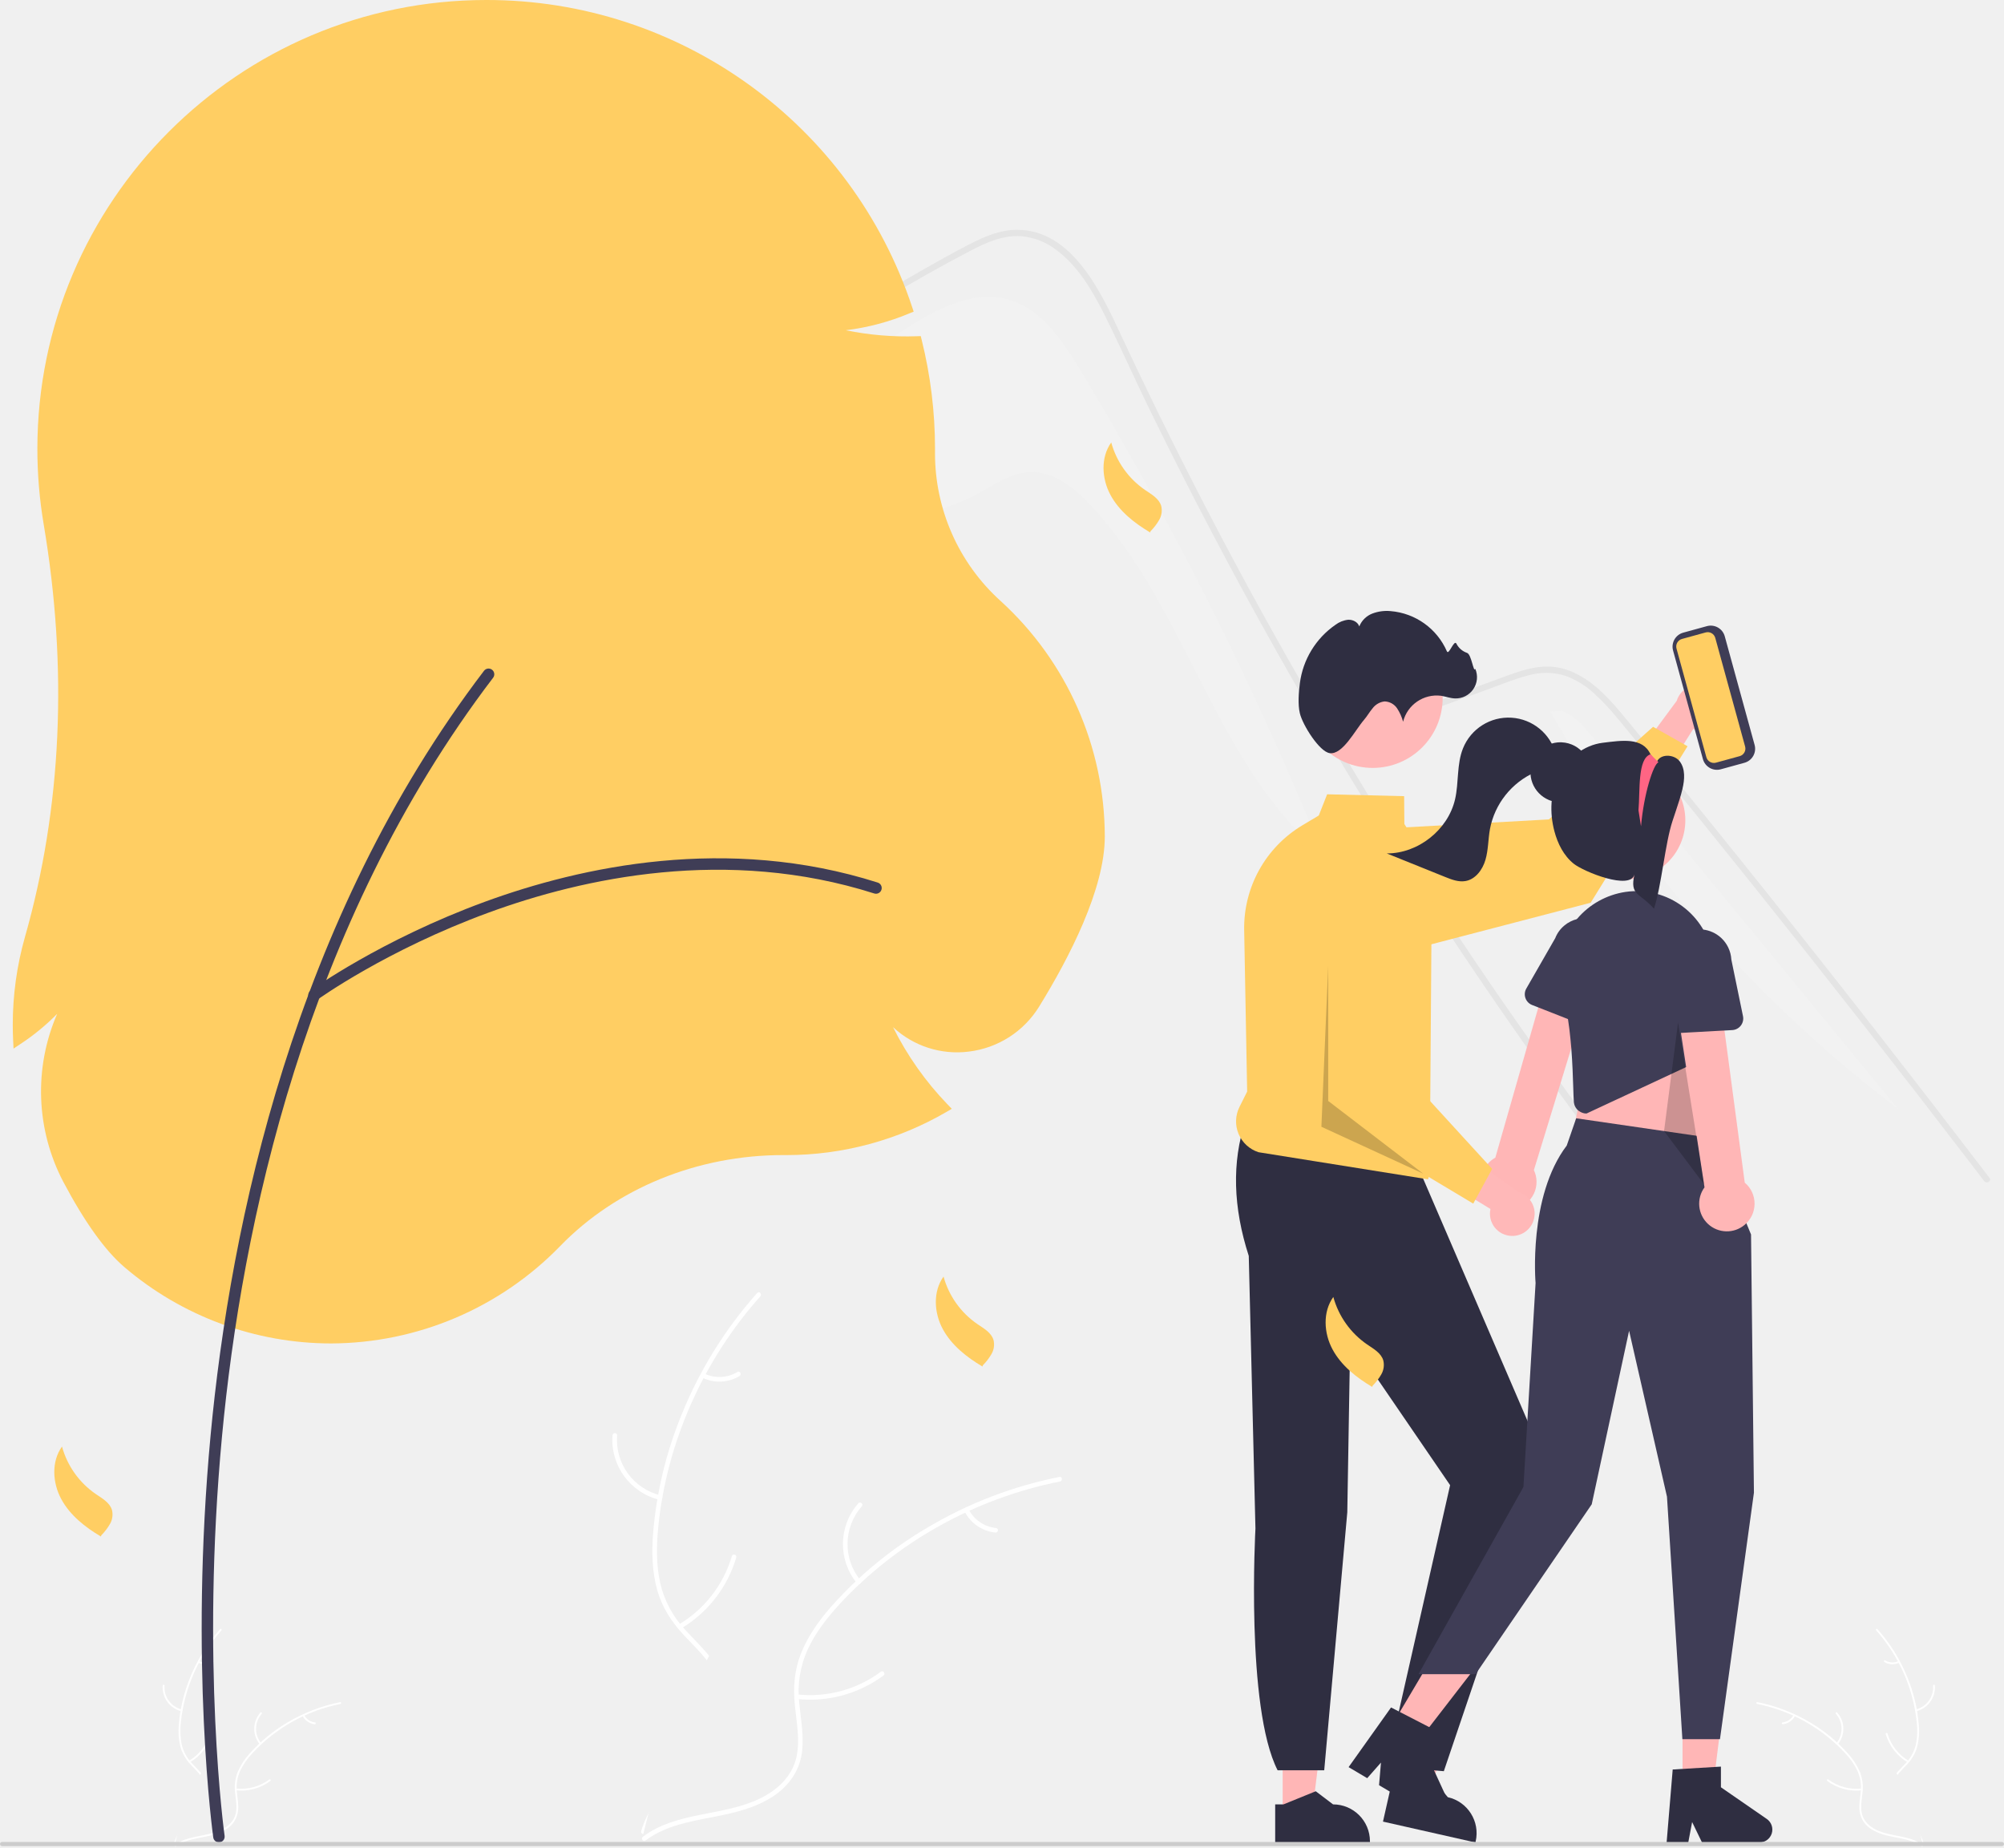
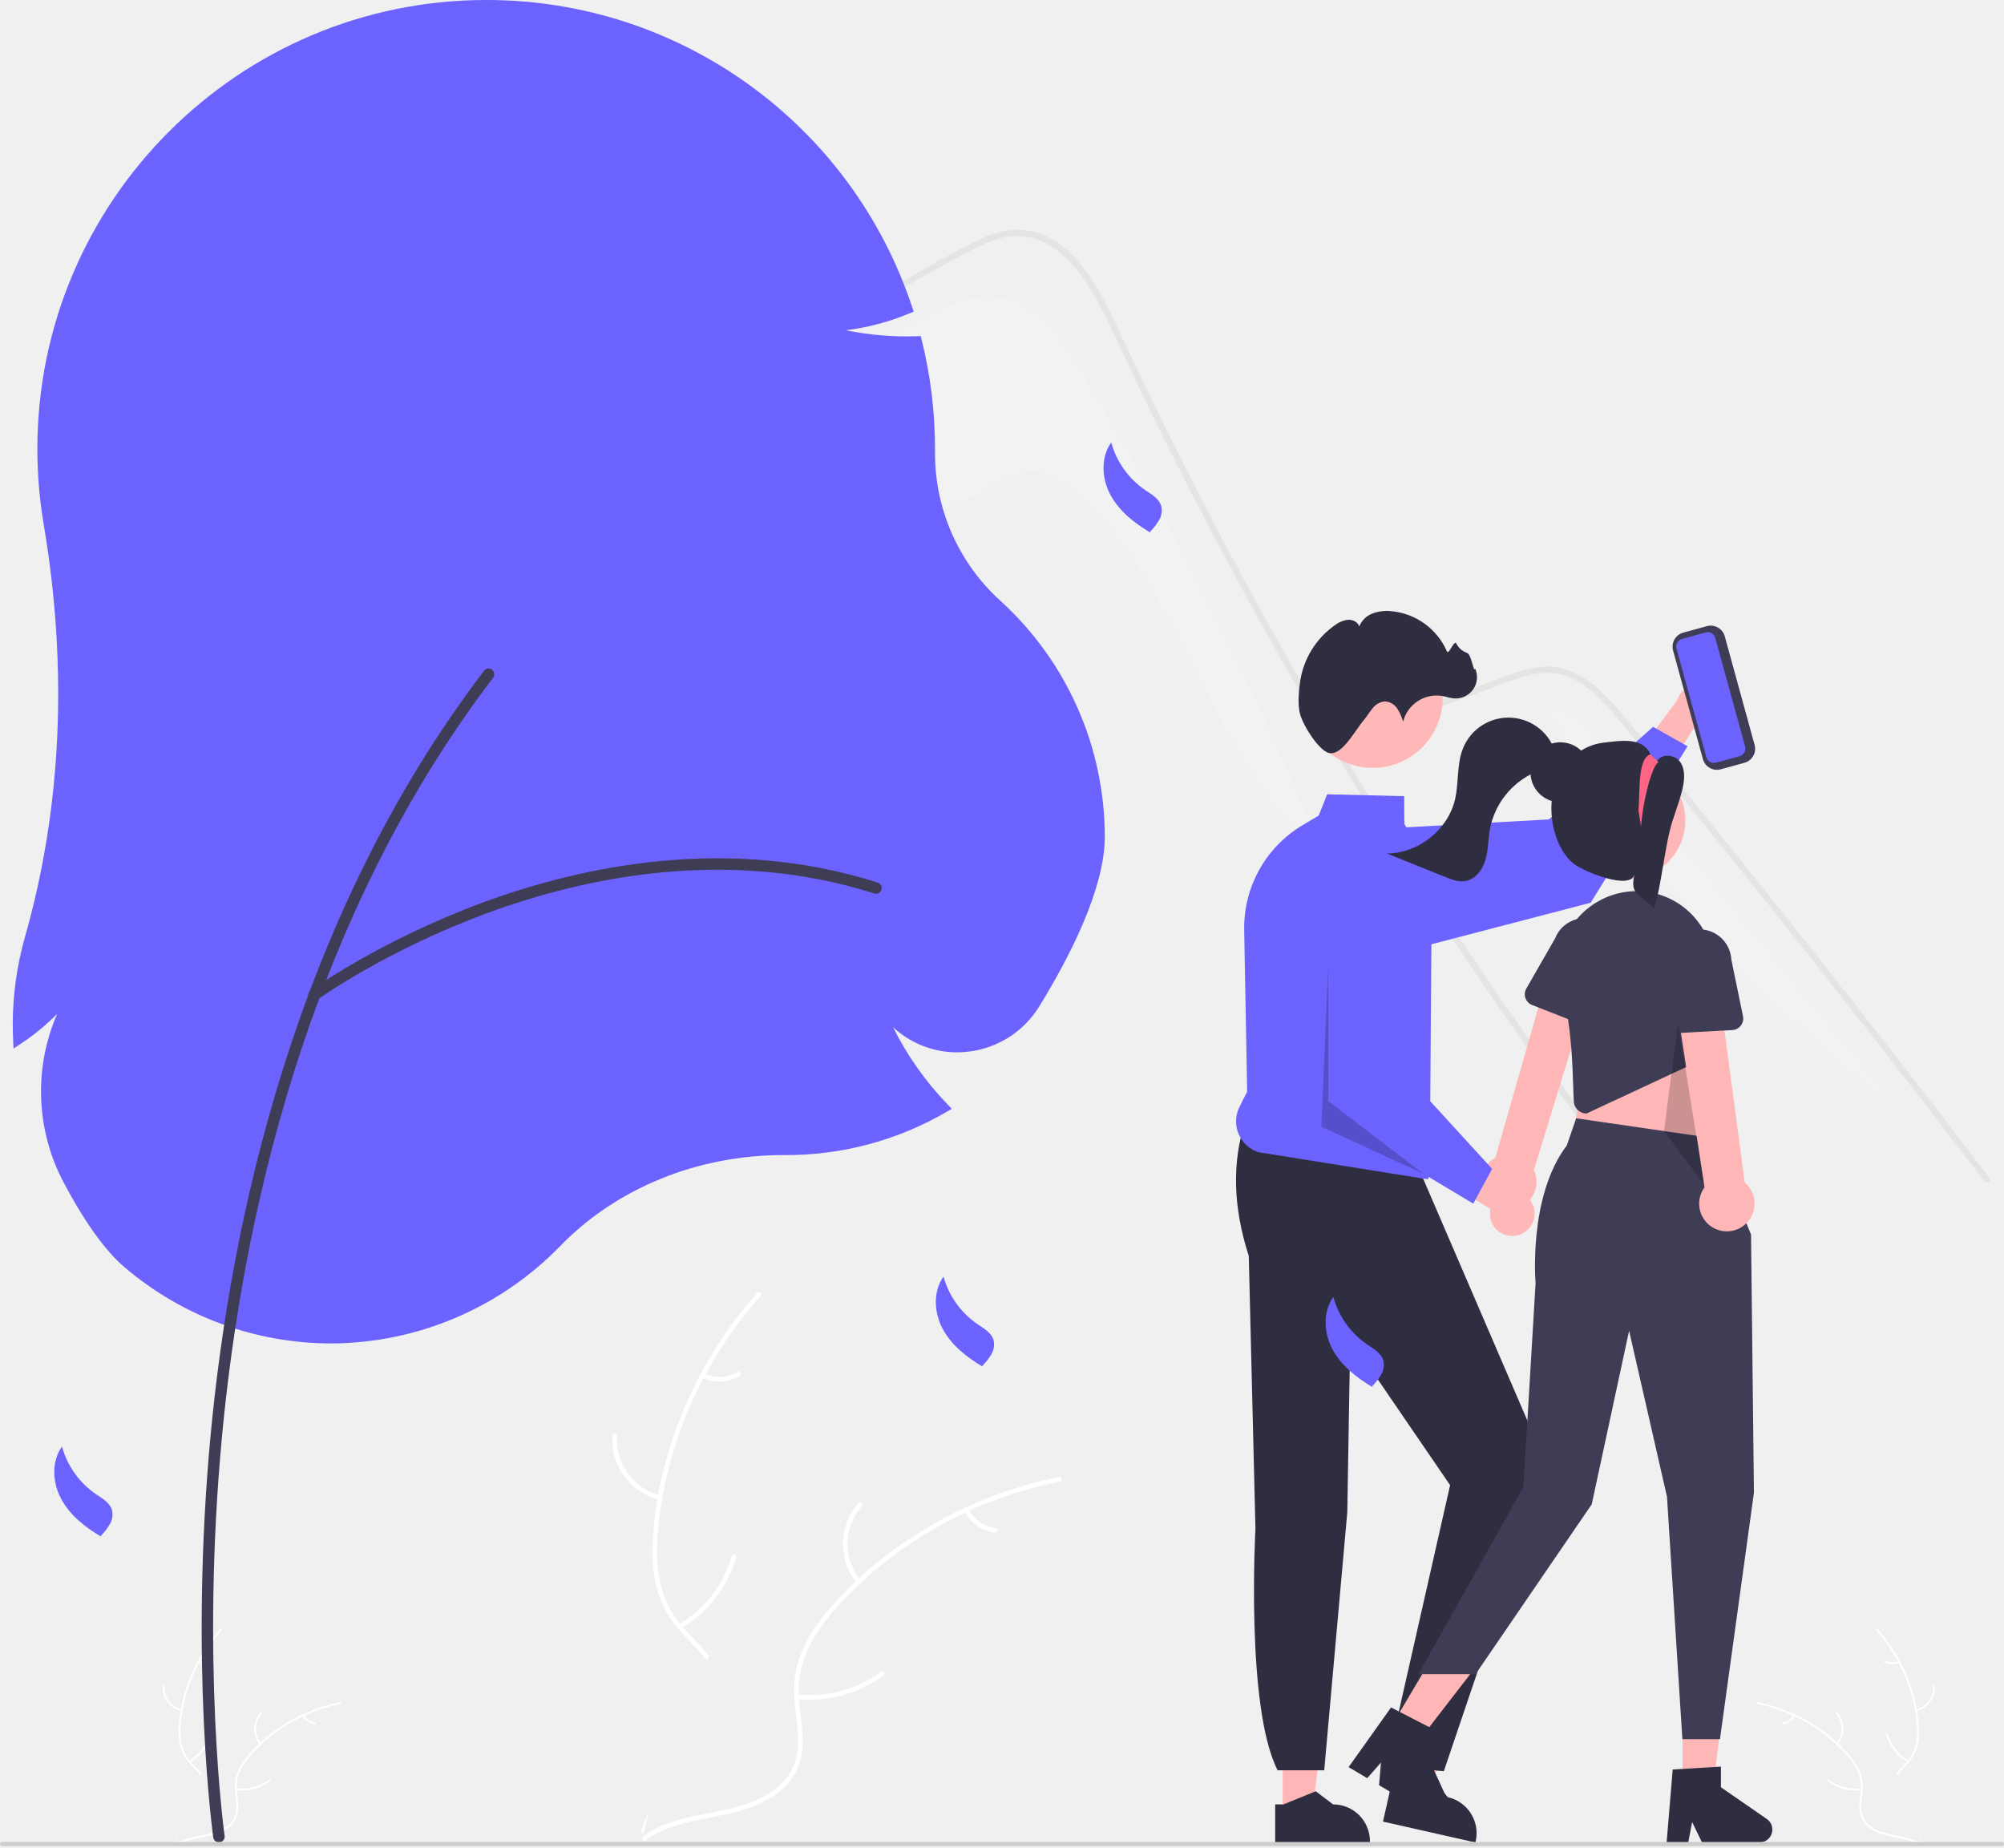
<svg xmlns="http://www.w3.org/2000/svg" data-name="Layer 1" width="884.31" height="815.124" viewBox="0 0 884.31 815.124">
  <path d="M634.169,205.084c-7.669-12.684-16.757-26.228-30.99-30.37-16.482-4.796-33.413,4.732-47.775,14.135A1392.157,1392.157,0,0,0,431.511,280.132l.043.492q46.226-3.188,92.451-6.376c22.265-1.535,45.296-3.283,64.972-13.816,7.467-3.997,14.745-9.336,23.206-9.708,10.512-.462,19.677,6.879,26.88,14.549,42.607,45.371,54.937,114.754,102.738,154.616A1516.994,1516.994,0,0,0,634.169,205.084Z" transform="translate(-157.845 -42.43799)" fill="#f2f2f2" />
  <path d="M896.07,589.913c-4.712-5.95-6.637-7.343-11.285-13.348q-56.764-73.416-106.708-151.792-33.924-53.23-64.483-108.504-14.549-26.278-28.3-52.969-10.67-20.695-20.865-41.638c-1.944-3.988-3.832-7.994-5.711-12.009-4.428-9.442-8.773-18.93-13.439-28.244-5.317-10.616-11.789-21.745-21.553-28.877a29.405,29.405,0,0,0-15.319-5.895c-7.948-.513-15.282,2.769-22.176,6.353-50.439,26.301-97.659,59.276-140.37,96.798A730.778,730.778,0,0,0,331.821,376.378c-1.008,1.439-3.392.064-2.374-1.384q6.009-8.498,12.257-16.813A734.817,734.817,0,0,1,529.304,183.196q18.248-11.826,37.183-22.542c6.362-3.603,12.752-7.16,19.251-10.497,6.371-3.273,13.137-6.215,20.416-6.325,24.77-.385,37.595,27.667,46.405,46.542q4.153,8.911,8.406,17.766,16.075,33.621,33.387,66.628,10.685,20.379,21.837,40.52,34.707,62.718,73.779,122.897c34.506,53.143,68.737,100.089,108.046,149.785C899.095,589.344,897.161,591.306,896.07,589.913Z" transform="translate(-157.845 -42.43799)" fill="#e4e4e4" />
  <path d="M443.415,235.935c-1.439-1.604-2.869-3.209-4.318-4.813-11.422-12.633-23.679-25.118-39.364-32.361a57.11,57.11,0,0,0-23.927-5.546c-8.562.028-16.932,2.273-24.843,5.418-3.74,1.494-7.398,3.19-11.001,4.996-4.116,2.072-8.159,4.281-12.183,6.509q-11.331,6.27-22.368,13.091-21.961,13.572-42.546,29.216-10.671,8.113-20.902,16.758-9.516,8.031-18.646,16.492c-1.302,1.201-3.245-.743-1.944-1.943,1.604-1.494,3.227-2.979,4.85-4.446q6.875-6.215,13.971-12.193,12.939-10.918,26.549-20.993,21.163-15.676,43.783-29.225,11.304-6.765,22.918-12.963c2.338-1.247,4.703-2.466,7.096-3.621a113.115,113.115,0,0,1,16.868-6.866,60.006,60.006,0,0,1,25.476-2.503,66.327,66.327,0,0,1,23.505,8.131c15.401,8.608,27.346,21.919,38.97,34.909C446.532,235.303,444.598,237.255,443.415,235.935Z" transform="translate(-157.845 -42.43799)" fill="#e4e4e4" />
  <path d="M758.976,366.842l36.905-13.498,18.323-6.702c5.968-2.183,11.921-4.667,18.09-6.23a28.539,28.539,0,0,1,16.374.209,37.738,37.738,0,0,1,12.771,7.917,103.64,103.64,0,0,1,10.475,11.186c3.989,4.794,7.92,9.639,11.868,14.467q24.441,29.891,48.563,60.041,24.121,30.15,47.92,60.556,23.857,30.48,47.385,61.216,2.882,3.765,5.76,7.534c1.06,1.388,3.449.02,2.375-1.388q-23.702-31.044-47.735-61.835-24.092-30.864-48.516-61.466-24.424-30.601-49.179-60.937-6.167-7.558-12.354-15.099c-3.48-4.241-6.92-8.527-10.736-12.474-7.005-7.245-15.758-13.648-26.234-13.822-6.16-.102-12.121,1.852-17.844,3.923-6.17,2.232-12.325,4.506-18.486,6.759L767.535,360.792l-9.291,3.398c-1.649.603-.937,3.262.731,2.652Z" transform="translate(-157.845 -42.43799)" fill="#e4e4e4" />
  <path d="M394.876,214.657c-18.754-9.639-42.771-7.751-60.005,4.291a855.847,855.847,0,0,1,97.371,22.726C418.959,233.89,408.569,221.695,394.876,214.657Z" transform="translate(-157.845 -42.43799)" fill="#f2f2f2" />
  <path d="M334.687,218.915,331.076,221.85c1.221-1.027,2.491-1.99,3.795-2.901C334.81,218.938,334.748,218.926,334.687,218.915Z" transform="translate(-157.845 -42.43799)" fill="#f2f2f2" />
  <path d="M860.048,366.977c-3.633-4.422-7.56-9.052-12.994-10.848l-5.073.2A575.436,575.436,0,0,0,995.248,531.549Q927.648,449.263,860.048,366.977Z" transform="translate(-157.845 -42.43799)" fill="#f2f2f2" />
  <path d="M224.576,803.357c2.256-18.143,13.5-36.02,30.804-41.924a84.237,84.237,0,0,0,.004,57.834c2.659,7.192,6.365,14.914,3.864,22.163-1.556,4.51-5.363,7.961-9.618,10.119-4.255,2.158-8.978,3.186-13.642,4.194l-.918.759C227.667,839.784,222.32,821.5,224.576,803.357Z" transform="translate(-157.845 -42.43799)" fill="#f0f0f0" />
  <path d="M255.551,761.776a72,72,0,0,0-17.899,40.521,31.006,31.006,0,0,0,.353,9.708,17.783,17.783,0,0,0,4.423,8.248c1.993,2.19,4.286,4.2,5.713,6.836a10.889,10.889,0,0,1,.532,8.889c-1.259,3.612-3.741,6.556-6.269,9.351-2.806,3.103-5.77,6.282-6.963,10.395-.145.498-.909.245-.765-.253,2.075-7.157,9.023-11.223,12.336-17.669,1.546-3.008,2.195-6.5.746-9.675-1.267-2.777-3.63-4.851-5.668-7.051a18.976,18.976,0,0,1-4.625-7.904,28.664,28.664,0,0,1-.725-9.659,69.852,69.852,0,0,1,5.102-21.228,73.276,73.276,0,0,1,13.176-21.115c.345-.386.875.221.533.604Z" transform="translate(-157.845 -42.43799)" fill="#fff" />
  <path d="M237.869,797.421a10.802,10.802,0,0,1-8.223-11.316c.041-.517.846-.477.805.04a10.003,10.003,0,0,0,7.67,10.51c.504.12.249.884-.253.765Z" transform="translate(-157.845 -42.43799)" fill="#fff" />
  <path d="M241.271,819.276a20.82,20.82,0,0,0,9.298-11.991c.146-.498.911-.245.765.253a21.656,21.656,0,0,1-9.7,12.458c-.447.265-.807-.456-.362-.72Z" transform="translate(-157.845 -42.43799)" fill="#fff" />
  <path d="M245.745,775.312a6.115,6.115,0,0,0,5.795-.294c.443-.271.803.451.362.72a6.852,6.852,0,0,1-6.41.34.416.416,0,0,1-.256-.509.405.405,0,0,1,.509-.256Z" transform="translate(-157.845 -42.43799)" fill="#fff" />
  <path d="M308.122,793.839c-.272.177-.544.354-.816.537a80.525,80.525,0,0,0-10.296,8.038c-.252.224-.503.456-.748.687a84.892,84.892,0,0,0-18.437,25.238,82.441,82.441,0,0,0-4.516,11.684c-1.666,5.529-3.033,11.656-6.332,16.179a14.144,14.144,0,0,1-1.102,1.36H236.067c-.068-.034-.136-.061-.204-.095l-1.19.054c.048-.211.102-.428.15-.639.027-.122.061-.245.088-.367.02-.082.041-.163.054-.238.007-.027.014-.054.02-.075.014-.075.034-.143.048-.211q.449-1.826.925-3.652c0-.007,0-.007.007-.014A121.217,121.217,0,0,1,246.167,825.544c.136-.252.272-.51.422-.762a78.667,78.667,0,0,1,7.066-10.718,69.547,69.547,0,0,1,4.631-5.298,57.832,57.832,0,0,1,14.472-10.84c10.691-5.645,23.068-7.807,34.494-4.359C307.544,793.655,307.83,793.744,308.122,793.839Z" transform="translate(-157.845 -42.43799)" fill="#f0f0f0" />
  <path d="M308.055,794.217a72,72,0,0,0-38.688,21.578,31.006,31.006,0,0,0-5.563,7.964,17.783,17.783,0,0,0-1.435,9.249c.273,2.949.894,5.934.445,8.898a10.889,10.889,0,0,1-4.927,7.418c-3.18,2.126-6.934,2.982-10.635,3.692-4.109.788-8.389,1.542-11.818,4.108-.415.311-.874-.352-.459-.662,5.966-4.465,13.961-3.528,20.488-6.68,3.045-1.471,5.666-3.868,6.421-7.276.66-2.98.022-6.059-.28-9.042a18.976,18.976,0,0,1,1.066-9.095,28.664,28.664,0,0,1,5.237-8.148A69.853,69.853,0,0,1,284.76,802.34a73.276,73.276,0,0,1,23.233-8.926c.507-.101.566.704.062.804Z" transform="translate(-157.845 -42.43799)" fill="#fff" />
  <path d="M272.476,812.032a10.802,10.802,0,0,1,.248-13.986c.344-.388.963.128.619.517a10.003,10.003,0,0,0-.204,13.01c.331.399-.334.856-.662.459Z" transform="translate(-157.845 -42.43799)" fill="#fff" />
  <path d="M262.033,831.53a20.82,20.82,0,0,0,14.643-3.976c.417-.309.875.353.459.662a21.656,21.656,0,0,1-15.246,4.107c-.516-.057-.37-.85.144-.793Z" transform="translate(-157.845 -42.43799)" fill="#fff" />
  <path d="M292.076,799.121a6.115,6.115,0,0,0,4.804,3.254c.517.051.37.843-.144.793a6.852,6.852,0,0,1-5.322-3.588.416.416,0,0,1,.102-.561.405.405,0,0,1,.561.102Z" transform="translate(-157.845 -42.43799)" fill="#fff" />
  <path d="M1016.728,803.357c-2.256-18.143-13.5-36.02-30.804-41.924a84.237,84.237,0,0,1-.004,57.834c-2.659,7.192-6.365,14.914-3.864,22.163,1.556,4.51,5.363,7.961,9.618,10.119,4.255,2.158,8.978,3.186,13.642,4.194l.918.759C1013.637,839.784,1018.985,821.5,1016.728,803.357Z" transform="translate(-157.845 -42.43799)" fill="#f0f0f0" />
  <path d="M985.753,761.776a72,72,0,0,1,17.899,40.521,31.005,31.005,0,0,1-.353,9.708,17.783,17.783,0,0,1-4.423,8.248c-1.993,2.19-4.286,4.2-5.713,6.836a10.889,10.889,0,0,0-.532,8.889c1.259,3.612,3.741,6.556,6.269,9.351,2.806,3.103,5.77,6.282,6.963,10.395.145.498.909.245.765-.253-2.075-7.157-9.023-11.223-12.336-17.669-1.546-3.008-2.195-6.5-.746-9.675,1.267-2.777,3.63-4.851,5.668-7.051a18.976,18.976,0,0,0,4.625-7.904,28.664,28.664,0,0,0,.725-9.659,69.852,69.852,0,0,0-5.102-21.228,73.276,73.276,0,0,0-13.176-21.115c-.345-.386-.875.221-.533.604Z" transform="translate(-157.845 -42.43799)" fill="#fff" />
  <path d="M1003.435,797.421a10.802,10.802,0,0,0,8.223-11.316c-.041-.517-.846-.477-.805.04a10.003,10.003,0,0,1-7.67,10.51c-.504.12-.249.884.253.765Z" transform="translate(-157.845 -42.43799)" fill="#fff" />
  <path d="M1000.034,819.276a20.82,20.82,0,0,1-9.298-11.991c-.146-.498-.911-.245-.765.253a21.656,21.656,0,0,0,9.7,12.458c.447.265.807-.456.362-.72Z" transform="translate(-157.845 -42.43799)" fill="#fff" />
  <path d="M995.559,775.312a6.115,6.115,0,0,1-5.795-.294c-.443-.271-.803.451-.362.72a6.852,6.852,0,0,0,6.41.34.416.416,0,0,0,.256-.509.405.405,0,0,0-.509-.256Z" transform="translate(-157.845 -42.43799)" fill="#fff" />
  <path d="M933.183,793.839c.272.177.544.354.816.537a80.526,80.526,0,0,1,10.296,8.038c.252.224.503.456.748.687a84.892,84.892,0,0,1,18.437,25.238,82.442,82.442,0,0,1,4.516,11.684c1.666,5.529,3.033,11.656,6.332,16.179A14.143,14.143,0,0,0,975.429,857.562h29.808c.068-.034.136-.061.204-.095l1.19.054c-.048-.211-.102-.428-.15-.639-.027-.122-.061-.245-.088-.367-.02-.082-.041-.163-.054-.238-.007-.027-.014-.054-.02-.075-.014-.075-.034-.143-.048-.211q-.449-1.826-.925-3.652c0-.007,0-.007-.007-.014A121.218,121.218,0,0,0,995.138,825.544c-.136-.252-.272-.51-.422-.762a78.667,78.667,0,0,0-7.066-10.718,69.545,69.545,0,0,0-4.631-5.298,57.832,57.832,0,0,0-14.472-10.84c-10.691-5.645-23.068-7.807-34.494-4.359C933.761,793.655,933.475,793.744,933.183,793.839Z" transform="translate(-157.845 -42.43799)" fill="#f0f0f0" />
  <path d="M933.25,794.217a72,72,0,0,1,38.688,21.578,31.006,31.006,0,0,1,5.563,7.964,17.783,17.783,0,0,1,1.435,9.249c-.273,2.949-.894,5.934-.445,8.898a10.889,10.889,0,0,0,4.927,7.418c3.18,2.126,6.934,2.982,10.635,3.692,4.109.788,8.389,1.542,11.818,4.108.415.311.874-.352.459-.662-5.966-4.465-13.961-3.528-20.488-6.68-3.045-1.471-5.666-3.868-6.421-7.276-.66-2.98-.022-6.059.28-9.042a18.976,18.976,0,0,0-1.066-9.095,28.664,28.664,0,0,0-5.237-8.148A69.852,69.852,0,0,0,956.545,802.34a73.276,73.276,0,0,0-23.233-8.926c-.507-.101-.566.704-.062.804Z" transform="translate(-157.845 -42.43799)" fill="#fff" />
  <path d="M968.828,812.032a10.802,10.802,0,0,0-.248-13.986c-.344-.388-.963.128-.619.517a10.003,10.003,0,0,1,.204,13.01c-.331.399.334.856.662.459Z" transform="translate(-157.845 -42.43799)" fill="#fff" />
  <path d="M979.271,831.53a20.82,20.82,0,0,1-14.643-3.976c-.417-.309-.875.353-.459.662a21.656,21.656,0,0,0,15.246,4.107c.516-.057.37-.85-.144-.793Z" transform="translate(-157.845 -42.43799)" fill="#fff" />
  <path d="M949.229,799.121a6.115,6.115,0,0,1-4.804,3.254c-.517.051-.369.843.144.793a6.852,6.852,0,0,0,5.322-3.588.416.416,0,0,0-.102-.561.405.405,0,0,0-.561.102Z" transform="translate(-157.845 -42.43799)" fill="#fff" />
  <path d="M415.368,719.085c5.681-45.68,33.991-90.689,77.556-105.554a212.088,212.088,0,0,0,.011,145.613c6.694,18.108,16.025,37.551,9.729,55.801-3.918,11.356-13.502,20.044-24.216,25.476-10.714,5.432-22.605,8.022-34.346,10.559l-2.311,1.911C423.151,810.802,409.687,764.766,415.368,719.085Z" transform="translate(-157.845 -42.43799)" fill="#f0f0f0" />
  <path d="M493.357,614.395c-25.112,28.12-41.403,64.445-45.066,102.023-.792,8.124-.888,16.435.888,24.443A44.774,44.774,0,0,0,460.315,761.628c5.019,5.515,10.792,10.574,14.383,17.213,3.785,6.997,3.931,14.948,1.339,22.381-3.171,9.094-9.42,16.507-15.783,23.543-7.065,7.813-14.527,15.815-17.53,26.173-.364,1.255-2.29.617-1.927-.636,5.225-18.02,22.718-28.256,31.06-44.486,3.893-7.573,5.527-16.366,1.877-24.36-3.191-6.991-9.139-12.213-14.27-17.753-5.387-5.817-9.517-12.199-11.645-19.9-2.177-7.878-2.405-16.21-1.824-24.319A175.872,175.872,0,0,1,458.84,666.036a184.493,184.493,0,0,1,33.174-53.163c.867-.971,2.204.557,1.342,1.522Z" transform="translate(-157.845 -42.43799)" fill="#fff" />
  <path d="M448.837,704.14a27.198,27.198,0,0,1-20.703-28.49c.103-1.301,2.13-1.202,2.027.101a25.184,25.184,0,0,0,19.312,26.463c1.27.302.627,2.227-.636,1.927Z" transform="translate(-157.845 -42.43799)" fill="#fff" />
  <path d="M457.402,759.167a52.421,52.421,0,0,0,23.409-30.191c.368-1.254,2.294-.616,1.927.636a54.526,54.526,0,0,1-24.423,31.367c-1.125.667-2.031-1.148-.912-1.812Z" transform="translate(-157.845 -42.43799)" fill="#fff" />
  <path d="M468.668,648.475a15.395,15.395,0,0,0,14.589-.741c1.116-.681,2.021,1.135.912,1.812a17.251,17.251,0,0,1-16.138.855,1.048,1.048,0,0,1-.645-1.281,1.02,1.02,0,0,1,1.281-.645Z" transform="translate(-157.845 -42.43799)" fill="#fff" />
  <path d="M625.717,695.122c-.685.445-1.369.89-2.055,1.353a202.745,202.745,0,0,0-25.923,20.239c-.634.565-1.267,1.147-1.884,1.729a213.739,213.739,0,0,0-46.42,63.543A207.568,207.568,0,0,0,538.066,811.402c-4.195,13.921-7.637,29.348-15.941,40.735a35.609,35.609,0,0,1-2.774,3.425H444.301c-.171-.086-.342-.154-.513-.24l-2.996.137c.12-.531.257-1.079.377-1.61.069-.308.154-.616.222-.925.051-.205.103-.411.137-.599.017-.068.034-.137.051-.188.034-.188.086-.36.12-.531q1.13-4.597,2.328-9.195c0-.017,0-.017.017-.034,6.148-23.338,14.298-46.369,25.684-67.43.343-.634.685-1.284,1.062-1.918a198.065,198.065,0,0,1,17.791-26.986A175.1,175.1,0,0,1,500.242,732.706a145.607,145.607,0,0,1,36.437-27.294c26.917-14.212,58.08-19.657,86.847-10.976C624.262,694.659,624.982,694.882,625.717,695.122Z" transform="translate(-157.845 -42.43799)" fill="#f0f0f0" />
  <path d="M625.549,696.074c-36.981,7.333-71.858,26.528-97.407,54.327-5.524,6.01-10.604,12.588-14.007,20.051a44.774,44.774,0,0,0-3.612,23.286c.687,7.425,2.25,14.94,1.121,22.403-1.191,7.866-5.861,14.302-12.405,18.676-8.007,5.352-17.459,7.508-26.776,9.295-10.345,1.984-21.121,3.881-29.755,10.343-1.046.783-2.2-.886-1.155-1.668,15.021-11.242,35.151-8.883,51.583-16.82,7.668-3.703,14.266-9.74,16.165-18.32,1.661-7.503.056-15.254-.705-22.766-.799-7.888-.254-15.47,2.683-22.9,3.005-7.6,7.839-14.391,13.185-20.516a175.872,175.872,0,0,1,42.434-34.94,184.493,184.493,0,0,1,58.496-22.475c1.277-.253,1.425,1.772.156,2.023Z" transform="translate(-157.845 -42.43799)" fill="#fff" />
  <path d="M535.969,740.927a27.198,27.198,0,0,1,.623-35.212c.866-.977,2.424.323,1.557,1.301A25.184,25.184,0,0,0,537.637,739.772c.832,1.006-.84,2.155-1.668,1.155Z" transform="translate(-157.845 -42.43799)" fill="#fff" />
  <path d="M509.678,790.019a52.421,52.421,0,0,0,36.868-10.012c1.049-.779,2.203.89,1.155,1.668a54.526,54.526,0,0,1-38.385,10.34c-1.3-.144-.931-2.14.362-1.996Z" transform="translate(-157.845 -42.43799)" fill="#fff" />
  <path d="M585.317,708.421a15.395,15.395,0,0,0,12.095,8.192c1.301.128.93,2.123-.362,1.996a17.252,17.252,0,0,1-13.4-9.033,1.048,1.048,0,0,1,.256-1.412,1.02,1.02,0,0,1,1.412.256Z" transform="translate(-157.845 -42.43799)" fill="#fff" />
-   <path d="M647.862,260.803c-3.866-7.158-4.406-16.539.341-23.145a37.481,37.481,0,0,0,14.931,20.959c2.82,1.92,6.157,3.762,7.122,7.035a8.379,8.379,0,0,1-.874,6.15,24.884,24.884,0,0,1-3.861,5.041l-.137.512C658.386,273.207,651.728,267.961,647.862,260.803Z" transform="translate(-157.845 -42.43799)" fill="#ffce63" />
-   <path d="M883.862,608.803c-3.866-7.158-4.406-16.539.341-23.145a37.481,37.481,0,0,0,14.931,20.959c2.82,1.92,6.157,3.762,7.122,7.035a8.379,8.379,0,0,1-.874,6.15,24.884,24.884,0,0,1-3.861,5.041l-.137.512C894.386,621.207,887.728,615.961,883.862,608.803Z" transform="translate(-157.845 -42.43799)" fill="#ffce63" />
-   <path d="M573.862,628.803c-3.866-7.158-4.406-16.539.341-23.145a37.481,37.481,0,0,0,14.931,20.959c2.82,1.92,6.157,3.762,7.122,7.035a8.379,8.379,0,0,1-.874,6.15,24.884,24.884,0,0,1-3.861,5.041l-.137.512C584.386,641.207,577.728,635.961,573.862,628.803Z" transform="translate(-157.845 -42.43799)" fill="#ffce63" />
-   <path d="M304.006,635.162A140.52,140.52,0,0,1,212.678,601.437c-8.49-7.268-17.537-19.902-26.887-37.551a85.876,85.876,0,0,1-2.724-74.138,98.541,98.541,0,0,1-16.273,13.348l-2.975,1.979-.172-3.567c-.113-2.32-.17-4.633-.17-6.873a141.727,141.727,0,0,1,5.38-38.803c16.236-57.068,19.013-118.353,8.251-182.152a200.4,200.4,0,0,1-2.772-33.228c0-109.186,88.846-198.014,198.053-198.014A197.739,197.739,0,0,1,560.423,178.134l.597,1.803-1.76.712a106.136,106.136,0,0,1-28.2,7.5,134.474,134.474,0,0,0,31.444,2.634l1.636-.057.398,1.59a198.919,198.919,0,0,1,5.904,48.135l-.007,1.754a87.707,87.707,0,0,0,28.973,65.397,140.845,140.845,0,0,1,45.951,103.931c0,23.147-15.732,53.531-28.93,74.945a42.379,42.379,0,0,1-31.11,19.927,41.386,41.386,0,0,1-33.401-10.79,136.867,136.867,0,0,0,24.136,34.172l1.801,1.855-2.236,1.303A140.418,140.418,0,0,1,504.834,552.062l-1.457-.004c-37.761,0-73.603,14.629-98.336,40.137A141.589,141.589,0,0,1,304.006,635.162Z" transform="translate(-157.845 -42.43799)" fill="#ffce63" />
+   <path d="M647.862,260.803c-3.866-7.158-4.406-16.539.341-23.145a37.481,37.481,0,0,0,14.931,20.959c2.82,1.92,6.157,3.762,7.122,7.035a8.379,8.379,0,0,1-.874,6.15,24.884,24.884,0,0,1-3.861,5.041l-.137.512C658.386,273.207,651.728,267.961,647.862,260.803Z" transform="translate(-157.845 -42.43799)" fill="#6C63FF" />
+   <path d="M883.862,608.803c-3.866-7.158-4.406-16.539.341-23.145a37.481,37.481,0,0,0,14.931,20.959c2.82,1.92,6.157,3.762,7.122,7.035a8.379,8.379,0,0,1-.874,6.15,24.884,24.884,0,0,1-3.861,5.041l-.137.512C894.386,621.207,887.728,615.961,883.862,608.803Z" transform="translate(-157.845 -42.43799)" fill="#6C63FF" />
+   <path d="M573.862,628.803c-3.866-7.158-4.406-16.539.341-23.145a37.481,37.481,0,0,0,14.931,20.959c2.82,1.92,6.157,3.762,7.122,7.035a8.379,8.379,0,0,1-.874,6.15,24.884,24.884,0,0,1-3.861,5.041l-.137.512C584.386,641.207,577.728,635.961,573.862,628.803Z" transform="translate(-157.845 -42.43799)" fill="#6C63FF" />
+   <path d="M304.006,635.162A140.52,140.52,0,0,1,212.678,601.437c-8.49-7.268-17.537-19.902-26.887-37.551a85.876,85.876,0,0,1-2.724-74.138,98.541,98.541,0,0,1-16.273,13.348l-2.975,1.979-.172-3.567c-.113-2.32-.17-4.633-.17-6.873a141.727,141.727,0,0,1,5.38-38.803c16.236-57.068,19.013-118.353,8.251-182.152a200.4,200.4,0,0,1-2.772-33.228c0-109.186,88.846-198.014,198.053-198.014A197.739,197.739,0,0,1,560.423,178.134l.597,1.803-1.76.712a106.136,106.136,0,0,1-28.2,7.5,134.474,134.474,0,0,0,31.444,2.634l1.636-.057.398,1.59a198.919,198.919,0,0,1,5.904,48.135l-.007,1.754a87.707,87.707,0,0,0,28.973,65.397,140.845,140.845,0,0,1,45.951,103.931c0,23.147-15.732,53.531-28.93,74.945a42.379,42.379,0,0,1-31.11,19.927,41.386,41.386,0,0,1-33.401-10.79,136.867,136.867,0,0,0,24.136,34.172l1.801,1.855-2.236,1.303A140.418,140.418,0,0,1,504.834,552.062l-1.457-.004c-37.761,0-73.603,14.629-98.336,40.137A141.589,141.589,0,0,1,304.006,635.162Z" transform="translate(-157.845 -42.43799)" fill="#6C63FF" />
  <path d="M254.451,855.291a2.527,2.527,0,0,1-2.499-2.171c-.107-.754-10.624-76.603-1.179-177.409,8.723-93.097,36.735-227.189,120.649-337.316a2.527,2.527,0,1,1,4.02,3.064c-83.189,109.177-110.976,242.285-119.637,334.724-9.39,100.219,1.044,175.476,1.151,176.225a2.529,2.529,0,0,1-2.505,2.883Z" transform="translate(-157.845 -42.43799)" fill="#3f3d56" />
  <path d="M296.399,484.014a2.527,2.527,0,0,1-1.488-4.572c.305-.221,31.003-22.34,76.896-39.144,42.425-15.532,106.938-29.613,173.354-8.475a2.527,2.527,0,1,1-1.533,4.816c-65.055-20.703-128.399-6.855-170.083,8.406-45.238,16.564-75.363,38.269-75.662,38.486A2.517,2.517,0,0,1,296.399,484.014Z" transform="translate(-157.845 -42.43799)" fill="#3f3d56" />
  <polygon points="566.009 800.326 578.978 800.325 585.148 750.3 566.007 750.301 566.009 800.326" fill="#ffb6b6" />
  <path d="M720.546,838.53l3.651-0,14.252-5.796,7.639,5.795h.001a16.278,16.278,0,0,1,16.277,16.277v.529l-41.819.002Z" transform="translate(-157.845 -42.43799)" fill="#2f2e41" />
  <polygon points="616.268 792.153 628.919 795.009 645.957 747.572 627.285 743.357 616.268 792.153" fill="#ffb6b6" />
  <path d="M771.819,829.732l3.561.804,15.179-2.514,6.175,7.335.001 0A16.278,16.278,0,0,1,809.026,854.82l-.117.516-40.792-9.21Z" transform="translate(-157.845 -42.43799)" fill="#2f2e41" />
  <path d="M707.428,536.937c-6.081,18.339-5.438,38.246,1.462,59.612l2.949,120.293s-4.394,78.886,9.785,106.645h20.564l10.182-113.849,1.279-76.416L797.737,697.691l-28.081,123.935,25.31,2.263,45.568-134.498L784.312,558.904Z" transform="translate(-157.845 -42.43799)" fill="#2f2e41" />
  <path d="M917.001,355.09a9.8,9.8,0,0,1-12.013,9.029l-18.592,29.449-7.457-16.49,18.798-25.437a9.853,9.853,0,0,1,19.263,3.45Z" transform="translate(-157.845 -42.43799)" fill="#ffb8b8" />
-   <path d="M902.511,371.681l-42.744,69.045-.164.042-86.848,22.648a27.847,27.847,0,0,1-30.645-22.842h0a27.817,27.817,0,0,1,25.867-32.555l73.339-4.055,45.995-40.856Z" transform="translate(-157.845 -42.43799)" fill="#ffce63" />
-   <path d="M787.979,562.757,713.202,550.796a14.273,14.273,0,0,1-8.411-19.978l3.391-6.783-1.317-71.263A52.79,52.79,0,0,1,732.495,406.596l7.292-4.36,3.685-9.358,33.981.829.099,12.274,12.17,19.406-0.0.08-.764,105.622-3.354,10.9,5.071,12.678Z" transform="translate(-157.845 -42.43799)" fill="#ffce63" />
+   <path d="M902.511,371.681l-42.744,69.045-.164.042-86.848,22.648a27.847,27.847,0,0,1-30.645-22.842h0a27.817,27.817,0,0,1,25.867-32.555l73.339-4.055,45.995-40.856Z" transform="translate(-157.845 -42.43799)" fill="#6C63FF" />
+   <path d="M787.979,562.757,713.202,550.796a14.273,14.273,0,0,1-8.411-19.978l3.391-6.783-1.317-71.263A52.79,52.79,0,0,1,732.495,406.596l7.292-4.36,3.685-9.358,33.981.829.099,12.274,12.17,19.406-0.0.08-.764,105.622-3.354,10.9,5.071,12.678Z" transform="translate(-157.845 -42.43799)" fill="#6C63FF" />
  <circle cx="605.73" cy="307.927" r="30.876" fill="#ffb8b8" />
  <path d="M731.424,357.096c-.921-3.88-.498-9.339.022-13.245a37.075,37.075,0,0,1,15.692-25.744,11.304,11.304,0,0,1,5.631-2.238c2.044-.085,4.26,1.009,4.887,2.956a10.132,10.132,0,0,1,5.716-5.668,17.857,17.857,0,0,1,8.137-1.096,29.738,29.738,0,0,1,24.808,17.734c.825,1.959,3.128-5.277,4.173-3.426a8.23,8.23,0,0,0,4.667,4.101c2.047.571,2.879,9.007,3.685,7.04a9.377,9.377,0,0,1-8.965,13.075c-2.084-.078-4.076-.844-6.136-1.174a15.297,15.297,0,0,0-16.748,11.449,20.266,20.266,0,0,0-2.666-5.932,6.859,6.859,0,0,0-5.503-3.024,7.706,7.706,0,0,0-5.296,3.044c-1.359,1.596-2.38,3.458-3.749,5.046-4.018,4.658-9.452,15.52-15.178,14.728C740.084,374.094,732.682,362.393,731.424,357.096Z" transform="translate(-157.845 -42.43799)" fill="#2f2e41" />
-   <path d="M887.143,456.961" transform="translate(-157.845 -42.43799)" fill="#ffce63" />
+   <path d="M887.143,456.961" transform="translate(-157.845 -42.43799)" fill="#6C63FF" />
  <path d="M826.931,575.591a12.139,12.139,0,0,0,7.778-16.911l26.16-85.289-19.242-3.814L817.701,553.178a12.205,12.205,0,0,0,9.23,22.413Z" transform="translate(-157.845 -42.43799)" fill="#ffb6b6" />
  <path d="M862.393,448.473a14.017,14.017,0,0,0-8.723-.53v.018a12.511,12.511,0,0,0-2.808,1.042,13.142,13.142,0,0,0-2.719,1.784,13.744,13.744,0,0,0-4.026,5.58l-12.749,22.214a5.013,5.013,0,0,0-.388,4.203,5.064,5.064,0,0,0,2.931,3.055l2.755,1.077,13.085,5.138,4.821,1.907,3.249,1.271a5.065,5.065,0,0,0,6.798-3.585l5.757-24.88A14.134,14.134,0,0,0,862.393,448.473Z" transform="translate(-157.845 -42.43799)" fill="#3f3d56" />
  <polygon points="742.463 789.819 755.783 789.819 762.122 738.44 742.463 738.44 742.463 789.819" fill="#ffb6b6" />
  <path d="M893.277,855.336h9.552l1.705-9.019,4.367,9.019h25.336a5.695,5.695,0,0,0,3.236-10.382l-20.232-13.973v-9.118l-21.281,1.27Z" transform="translate(-157.845 -42.43799)" fill="#2f2e41" />
  <polygon points="612.918 763.39 624.375 770.185 656.035 729.227 639.126 719.199 612.918 763.39" fill="#ffb6b6" />
  <path d="M752.944,822.093l8.216,4.873,6.067-6.887-.844,9.985,21.792,12.923a5.695,5.695,0,0,0,8.079-7.279l-10.275-22.339,4.651-7.842-18.952-9.763Z" transform="translate(-157.845 -42.43799)" fill="#2f2e41" />
  <polygon points="748.408 461.309 754.881 502.575 693.387 503.384 701.479 463.737 748.408 461.309" fill="#ffb6b6" />
  <path d="M912.963,544.491,930.527,587.088l1.279,113.913L916.818,809.764H900.231L893.435,702.774l-16.715-73.207-16.486,76.567-51.26,74.944H783.786l46.309-82.586,5.359-89.962s-3.34-38.164,13.755-60.685l4.161-12.022Z" transform="translate(-157.845 -42.43799)" fill="#3f3d56" />
  <path d="M913.814,465.743c-.035-.371-.088-.759-.159-1.13a34.037,34.037,0,0,0-38.548-28.659,34.75,34.75,0,0,0-21.437,11.99v.018c-.282.336-.547.689-.812,1.042-.477.6-.918,1.236-1.342,1.872a34.065,34.065,0,0,0-5.651,19.53v.018a33.652,33.652,0,0,0,1.112,7.911,126.723,126.723,0,0,1,2.772,13.72c.459,2.931.812,5.81,1.077,8.617.159,1.413.283,2.808.389,4.167v.018c.53,6.728.706,12.767.865,17.446.071,2.543.141,4.662.265,6.286a1.943,1.943,0,0,0,.035.318,5.356,5.356,0,0,0,1.342,2.931,2.554,2.554,0,0,0,.3.318,6.324,6.324,0,0,0,2.755,1.448,5.439,5.439,0,0,0,1.077.106h.106l10.295-4.803,8.123-3.779,27.564-12.855a5.548,5.548,0,0,0,5.121-3.708v-.018c.035-.141.088-.283.124-.441,1.483-5.845,4.114-12.114,5.05-22.196.124-1.448.23-2.949.282-4.556V481.335A104.117,104.117,0,0,0,913.814,465.743Z" transform="translate(-157.845 -42.43799)" fill="#3f3d56" />
  <circle cx="717.687" cy="361.931" r="26.001" fill="#ffb6b6" />
  <path d="M927.733,582.818a12.139,12.139,0,0,0,.017-18.614l-11.788-88.429-19.08,4.557,13.115,85.963a12.205,12.205,0,0,0,17.736,16.522Z" transform="translate(-157.845 -42.43799)" fill="#ffb6b6" />
  <path d="M926.983,490.792l-2.731-13.27-1.463-7.093-.949-4.627a13.988,13.988,0,0,0-1.432-5.458,14.121,14.121,0,0,0-26.769,6.944l-2.342,25.507a5.095,5.095,0,0,0,5.357,5.53l2.949-.165,4.652-.263,4.172-.224.016.007,7.743-.442,2.626-.134,3.485-.199a5.104,5.104,0,0,0,4.688-6.115Z" transform="translate(-157.845 -42.43799)" fill="#3f3d56" />
  <path d="M859.674,383.155v.018a13.07,13.07,0,0,1-.429,3.352c-.046.192-.101.393-.164.585v.009a13.259,13.259,0,0,1-8.174,8.512c-.283.11-.575.201-.868.283a11.847,11.847,0,0,1-1.882.384,12.006,12.006,0,0,1-1.726.119,13.143,13.143,0,0,1-1.352-.064,12.79,12.79,0,0,1-3.078-.703,3.869,3.869,0,0,1-.457-.164,2.23,2.23,0,0,1-.219-.091,13.257,13.257,0,0,1-6.841-17.947l.009-.009a12.992,12.992,0,0,1,2.603-3.653,13.195,13.195,0,0,1,9.334-3.854,4.971,4.971,0,0,1,.521.018,13.295,13.295,0,0,1,10.248,5.526,13.091,13.091,0,0,1,2.137,4.713A13.263,13.263,0,0,1,859.674,383.155Z" transform="translate(-157.845 -42.43799)" fill="#2f2e41" />
  <path d="M844.39,375.123a21.623,21.623,0,0,0-40.955-2.539c-2.845,7.057-1.802,15.065-3.506,22.48-3.102,13.499-16.294,23.961-30.145,23.906l25.776,10.386c2.853,1.149,5.889,2.321,8.921,1.807,4.485-.76,7.606-5.044,8.869-9.414s1.161-9.011,1.961-13.489a34.436,34.436,0,0,1,19.999-25.148c2.902-1.24,6.127-2.175,8.179-4.573s1.938-6.921-1.036-7.977" transform="translate(-157.845 -42.43799)" fill="#2f2e41" />
  <path d="M886.161,375.227c-3.497-7.64-12.722-6.086-21.064-5.078s-15.692,6.886-19.424,14.414-4.07,16.468-1.921,24.591c1.446,5.465,4.101,10.798,8.507,14.34s25.115,11.922,26.839,4.707c-2.155,9.412,2.181,7.939,8.598,15.154,3.324-9.986,4.882-28.8,8.207-38.786l1.501-4.509c1.055-3.168,2.111-6.342,2.873-9.593.957-4.084,1.326-8.767-1.211-12.108s-8.928-3.471-10.21.523" transform="translate(-157.845 -42.43799)" fill="#2f2e41" />
  <path d="M881.975,407.024l-1.111-7.075c.755-8.8-.478-22.797,5.297-24.721l3.532,3.532C887.459,379.503,883.21,392.663,881.975,407.024Z" transform="translate(-157.845 -42.43799)" fill="#ff6584" />
  <path d="M824.749,587.719a9.8,9.8,0,0,1-9.206-11.878l-29.721-18.153L802.199,549.988l25.713,18.419a9.853,9.853,0,0,1-3.164,19.312Z" transform="translate(-157.845 -42.43799)" fill="#ffb8b8" />
-   <path d="M807.945,573.477l-69.671-41.716-.045-.163L714.296,445.096a27.847,27.847,0,0,1,22.385-30.981h0a27.817,27.817,0,0,1,32.935,25.381l5.142,73.271,41.534,45.384Z" transform="translate(-157.845 -42.43799)" fill="#ffce63" />
+   <path d="M807.945,573.477l-69.671-41.716-.045-.163L714.296,445.096a27.847,27.847,0,0,1,22.385-30.981h0a27.817,27.817,0,0,1,32.935,25.381l5.142,73.271,41.534,45.384Z" transform="translate(-157.845 -42.43799)" fill="#6C63FF" />
  <path d="M927.622,378.977l-10.443,2.871a6.42,6.42,0,0,1-7.883-4.484l-13.172-47.918a6.42,6.42,0,0,1,4.484-7.883l10.443-2.871a6.42,6.42,0,0,1,7.883,4.484l13.172,47.918A6.42,6.42,0,0,1,927.622,378.977Z" transform="translate(-157.845 -42.43799)" fill="#3f3d56" />
-   <path d="M900.057,324.342a3.46,3.46,0,0,0-2.416,4.248l13.172,47.918a3.46,3.46,0,0,0,4.248,2.416l10.443-2.871a3.46,3.46,0,0,0,2.416-4.248l-13.172-47.918a3.46,3.46,0,0,0-4.248-2.416Z" transform="translate(-157.845 -42.43799)" fill="#ffce63" />
-   <path d="M745.862,637.803c-3.866-7.158-4.406-16.539.341-23.145a37.481,37.481,0,0,0,14.931,20.959c2.82,1.92,6.157,3.762,7.122,7.035a8.379,8.379,0,0,1-.874,6.15,24.884,24.884,0,0,1-3.861,5.041l-.137.512C756.386,650.207,749.728,644.961,745.862,637.803Z" transform="translate(-157.845 -42.43799)" fill="#ffce63" />
-   <path d="M184.862,703.803c-3.866-7.158-4.406-16.539.341-23.145a37.481,37.481,0,0,0,14.931,20.959c2.82,1.92,6.157,3.762,7.122,7.035a8.379,8.379,0,0,1-.874,6.15,24.884,24.884,0,0,1-3.861,5.041l-.137.512C195.386,716.207,188.728,710.961,184.862,703.803Z" transform="translate(-157.845 -42.43799)" fill="#ffce63" />
+   <path d="M900.057,324.342a3.46,3.46,0,0,0-2.416,4.248l13.172,47.918a3.46,3.46,0,0,0,4.248,2.416l10.443-2.871a3.46,3.46,0,0,0,2.416-4.248l-13.172-47.918a3.46,3.46,0,0,0-4.248-2.416Z" transform="translate(-157.845 -42.43799)" fill="#6C63FF" />
+   <path d="M745.862,637.803c-3.866-7.158-4.406-16.539.341-23.145a37.481,37.481,0,0,0,14.931,20.959c2.82,1.92,6.157,3.762,7.122,7.035a8.379,8.379,0,0,1-.874,6.15,24.884,24.884,0,0,1-3.861,5.041l-.137.512C756.386,650.207,749.728,644.961,745.862,637.803Z" transform="translate(-157.845 -42.43799)" fill="#6C63FF" />
+   <path d="M184.862,703.803c-3.866-7.158-4.406-16.539.341-23.145a37.481,37.481,0,0,0,14.931,20.959c2.82,1.92,6.157,3.762,7.122,7.035a8.379,8.379,0,0,1-.874,6.15,24.884,24.884,0,0,1-3.861,5.041l-.137.512C195.386,716.207,188.728,710.961,184.862,703.803Z" transform="translate(-157.845 -42.43799)" fill="#6C63FF" />
  <path d="M1041.236,856.939H158.764a.919.919,0,1,1,0-1.839h882.471a.919.919,0,0,1,0,1.839Z" transform="translate(-157.845 -42.43799)" fill="#ccc" />
  <polygon points="586.098 426.124 586.098 485.738 627.976 517.793 583.098 497.124 586.098 426.124" opacity="0.2" />
  <polygon points="740.487 451.115 734.304 499.026 751.953 522.546 740.487 451.115" opacity="0.2" />
</svg>
